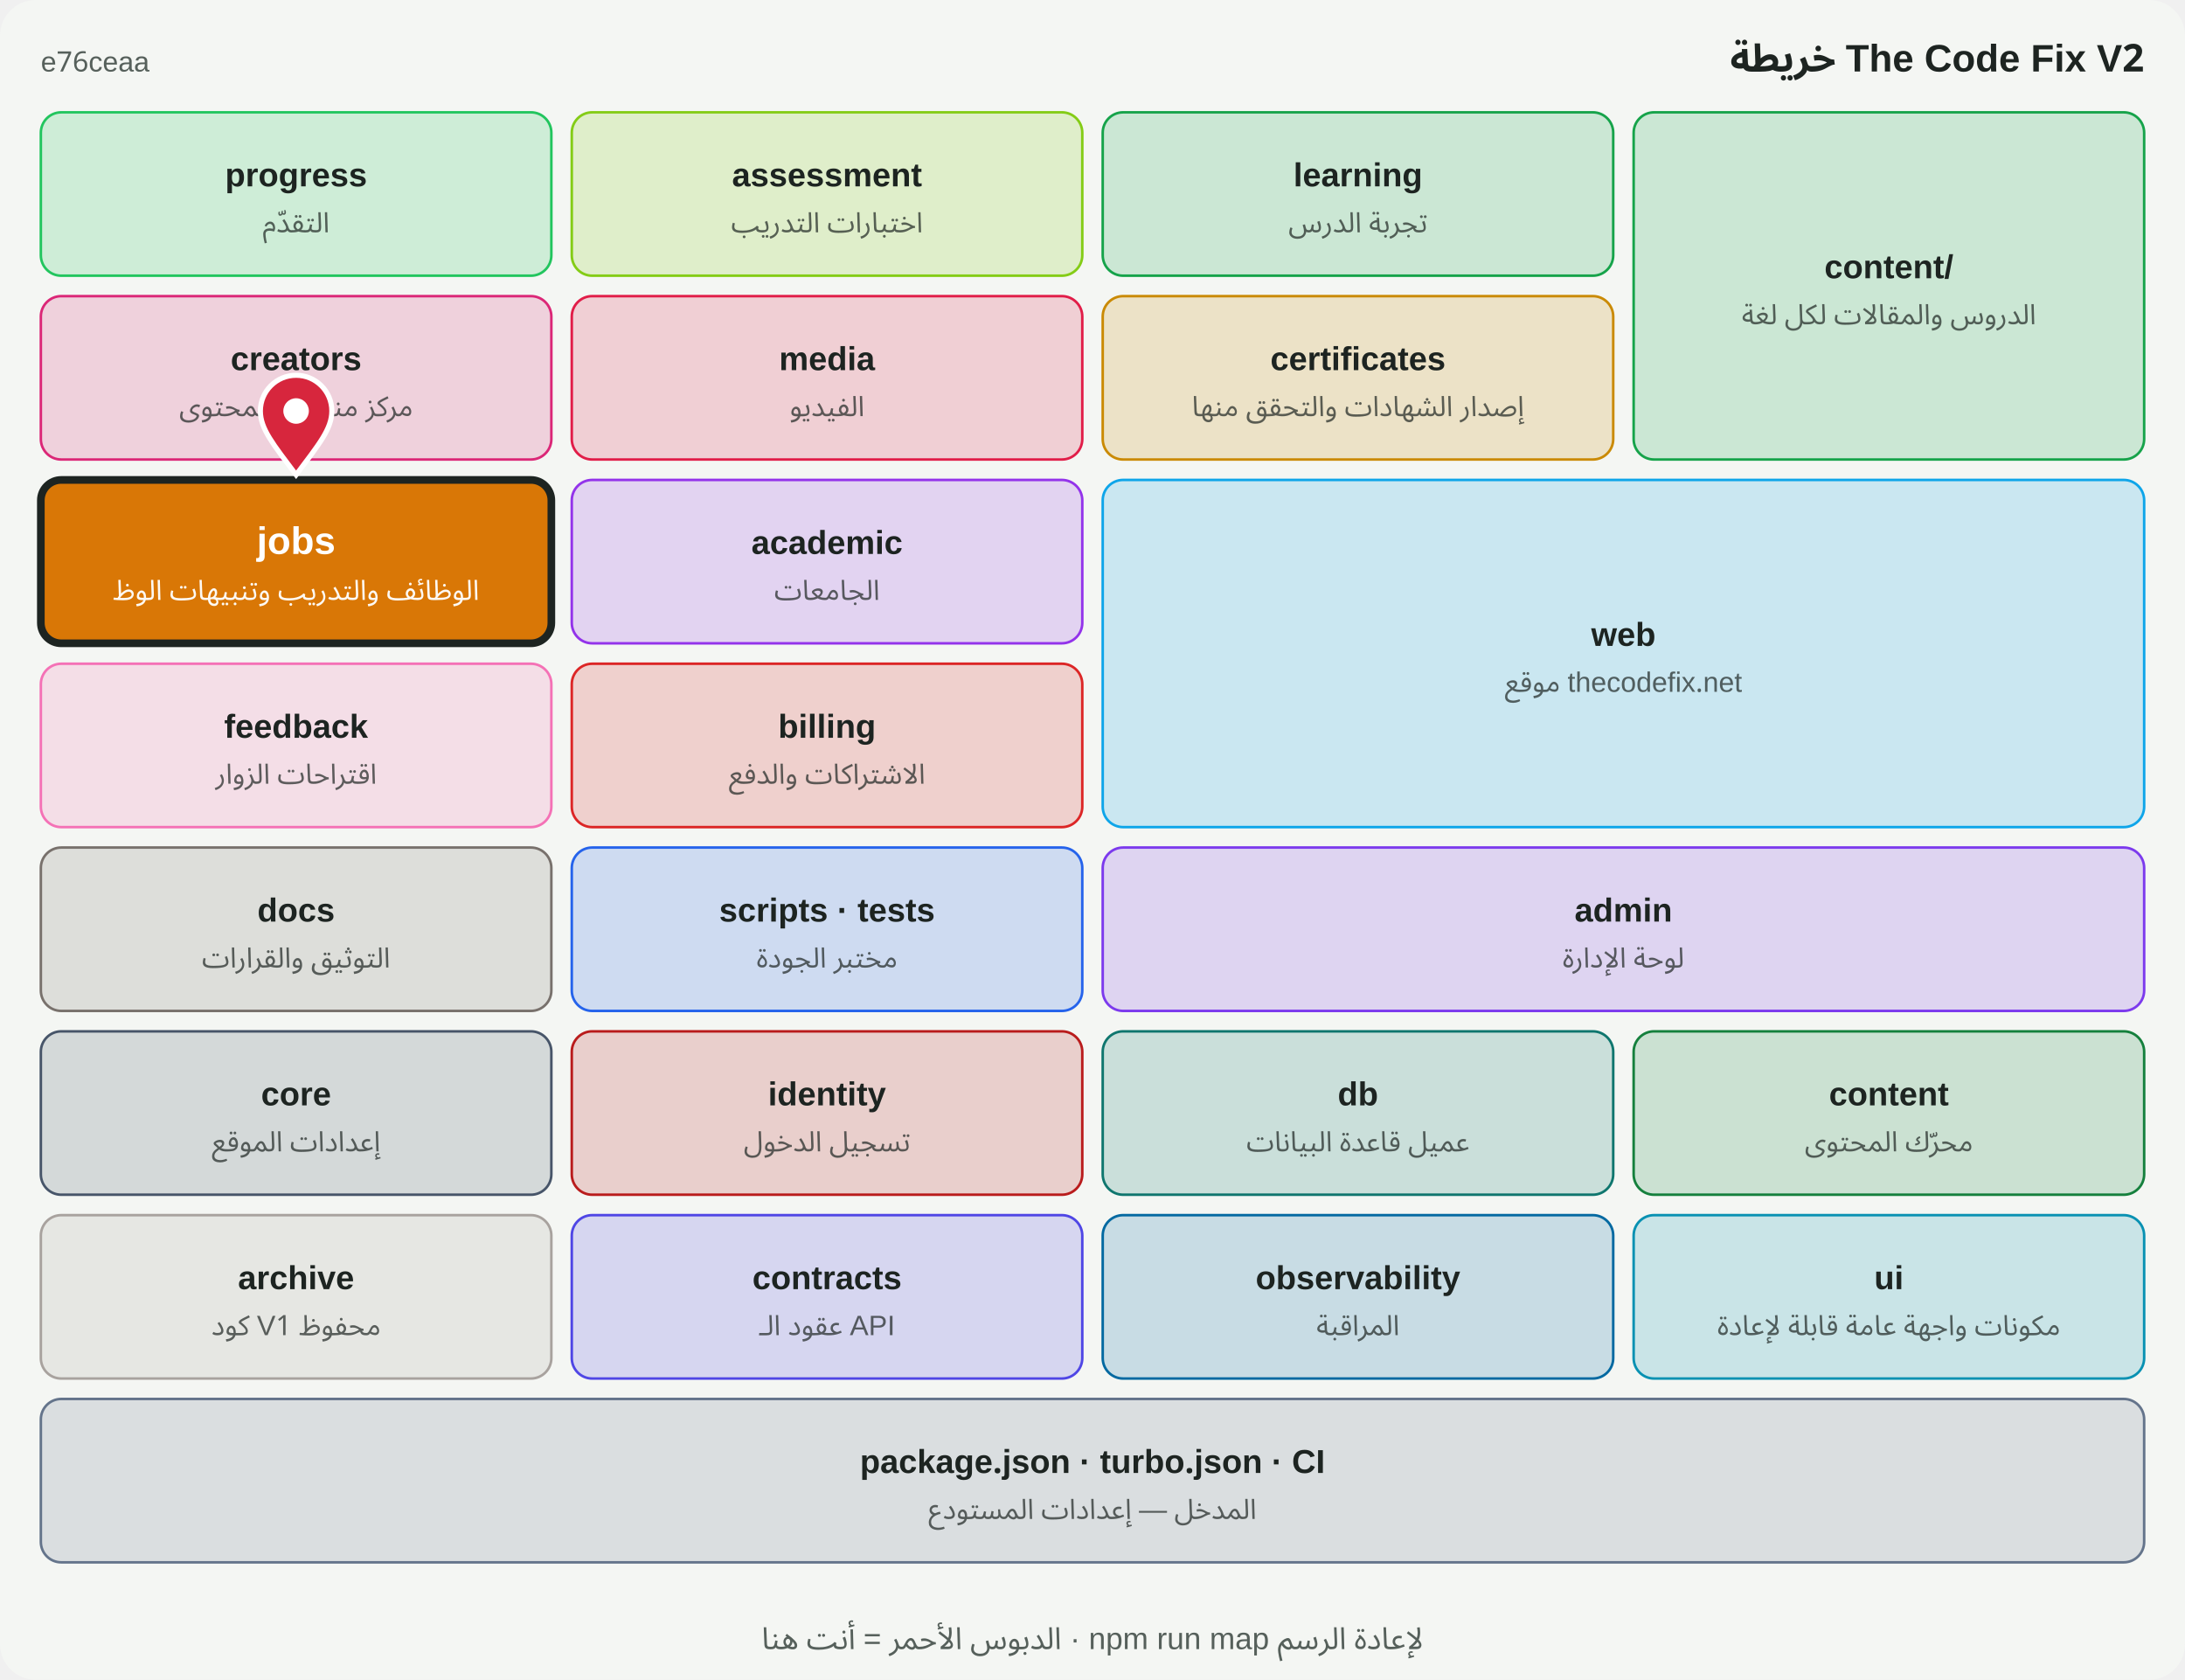
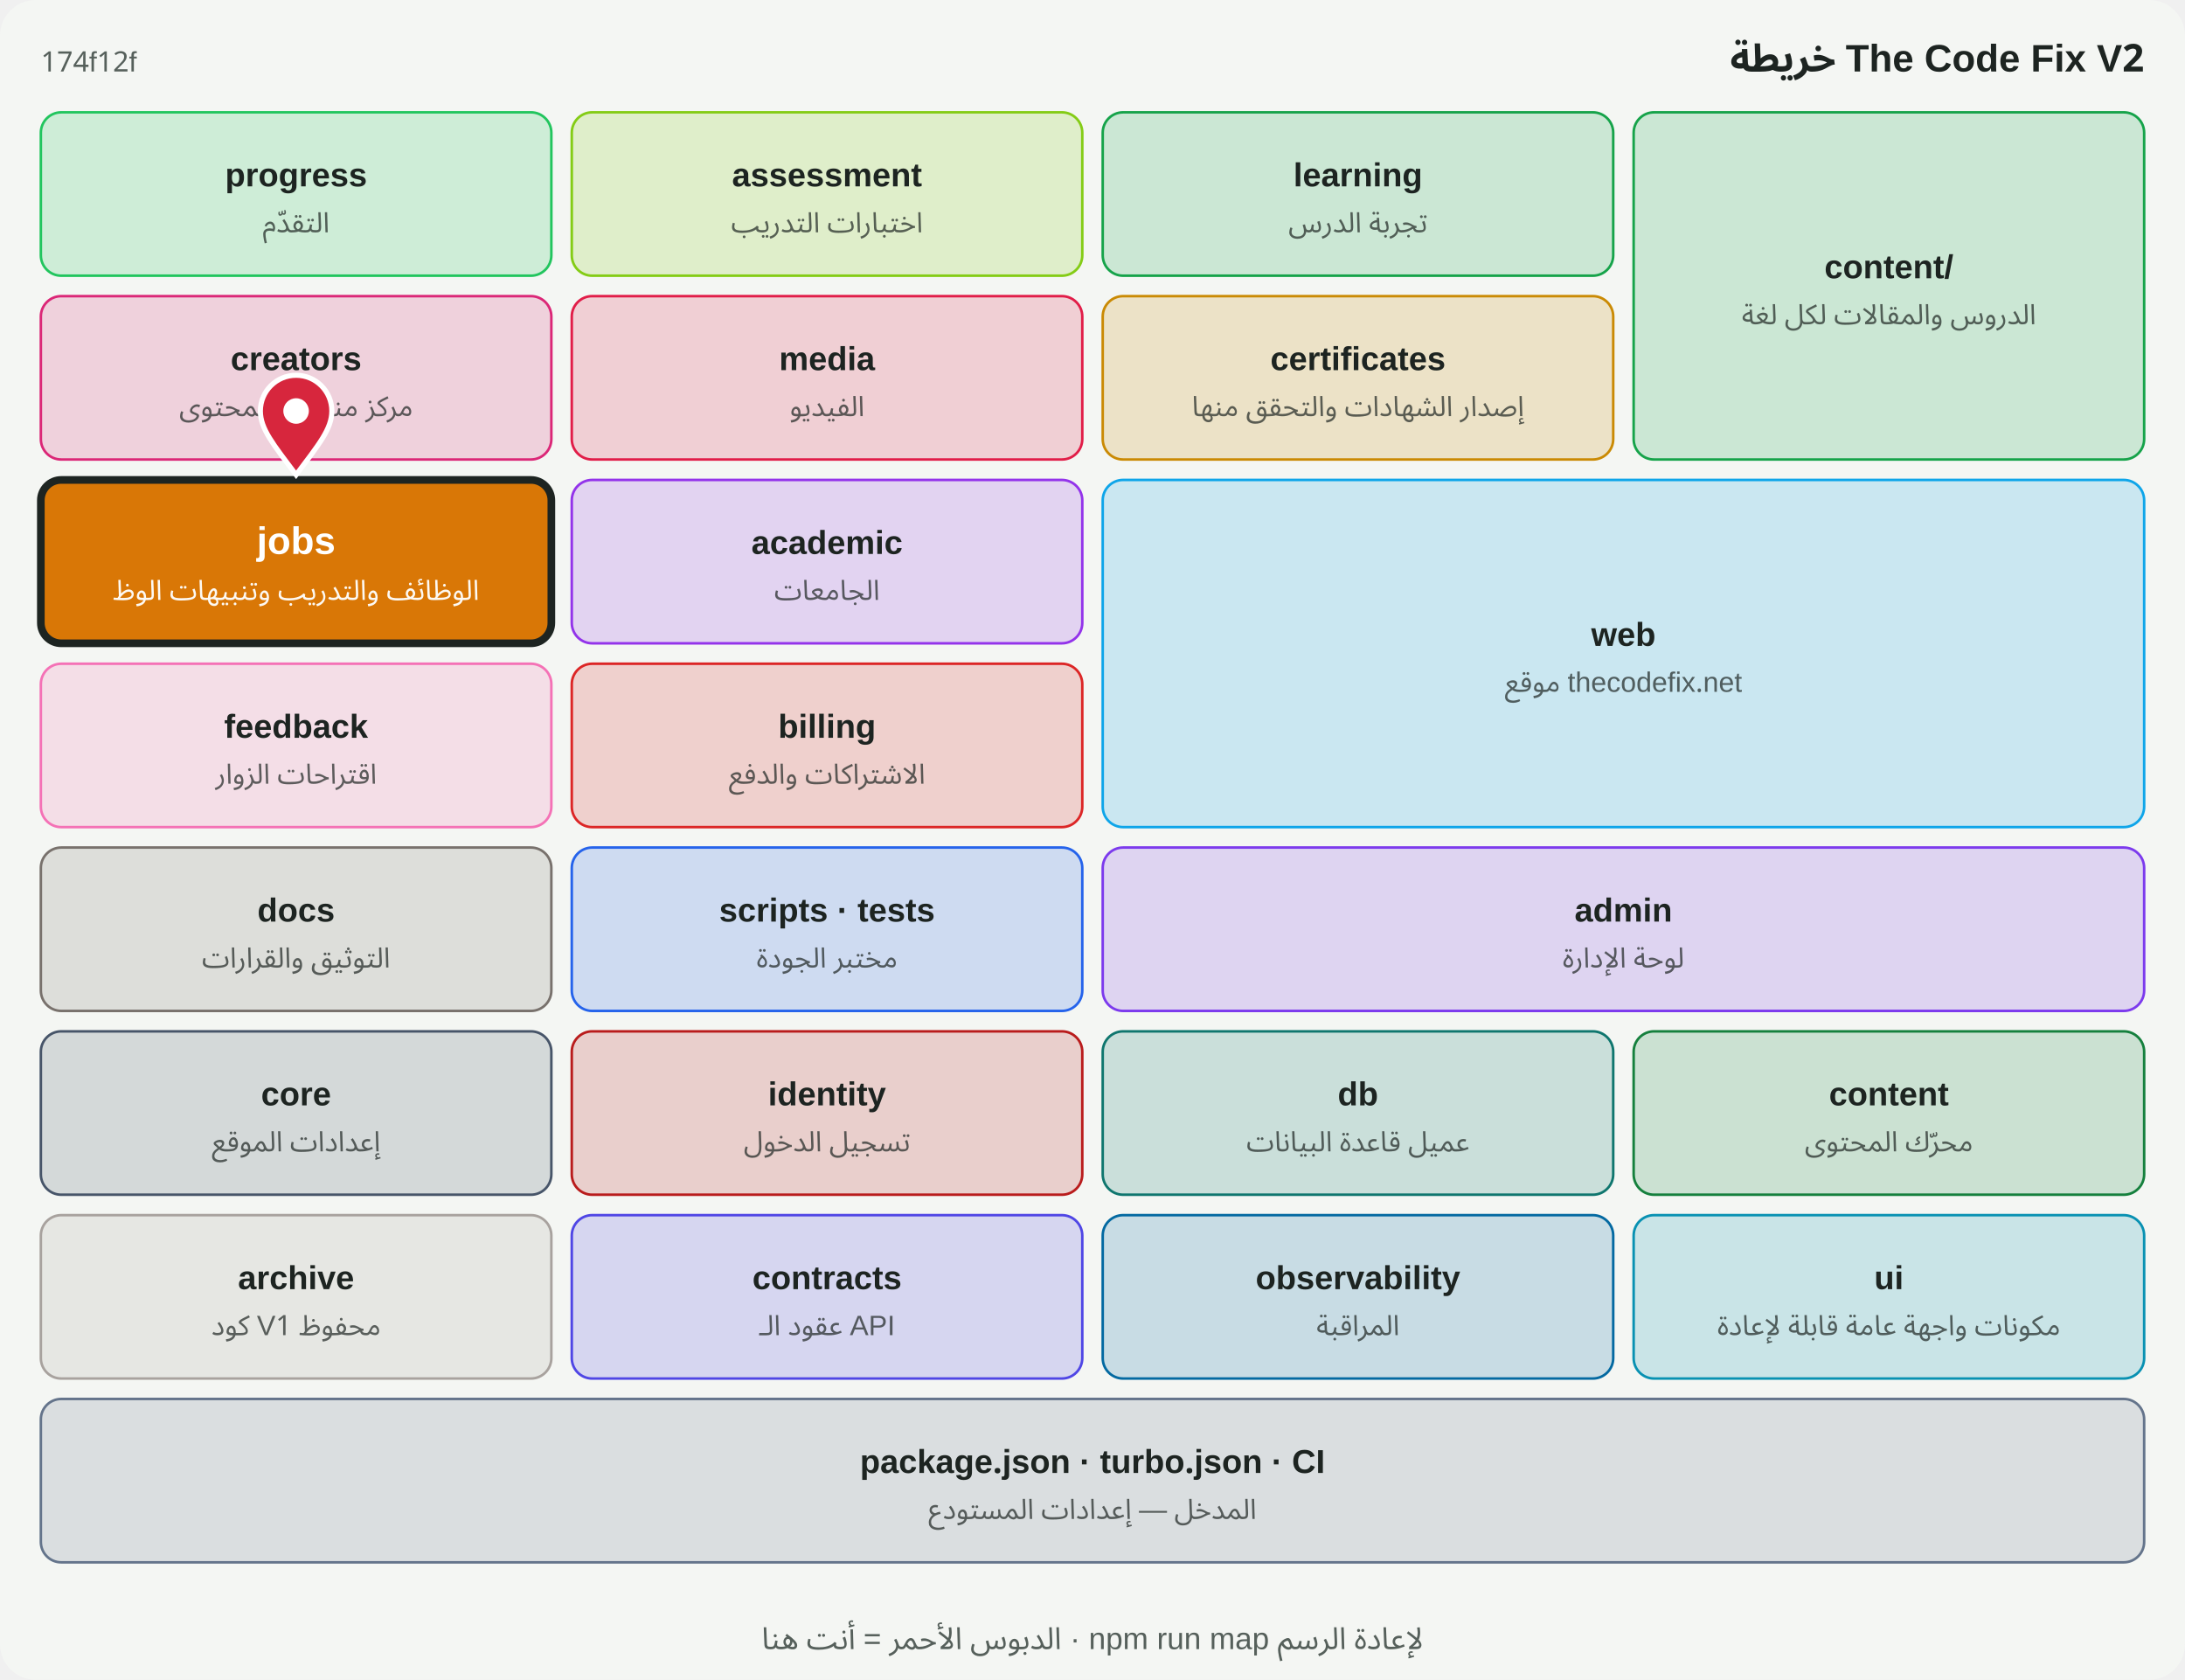
<svg xmlns="http://www.w3.org/2000/svg" viewBox="0 0 856 658" width="856" height="658" font-family="'Segoe UI', Tahoma, 'Noto Sans Arabic', Arial, sans-serif" role="img" aria-label="خريطة مشروع The Code Fix — الوظائف والتدريب وتنبيهات الوظائف (@tcf/jobs)">
  <rect width="856" height="658" rx="14" fill="#f4f6f3" />
  <text x="840" y="28" text-anchor="end" font-size="15" font-weight="700" fill="#1d2421">خريطة The Code Fix V2</text>
-   <text x="16" y="28" font-size="11" fill="#56605b">e76ceaa</text>
+   <text x="16" y="28" font-size="11" fill="#56605b">174f12f</text>
  <g>
    <rect x="640" y="44" width="200" height="136" rx="8" fill="#16a34a" fill-opacity="0.18" stroke="#16a34a" stroke-width="1" />
    <text x="740" y="109" text-anchor="middle" font-size="13" font-weight="600" fill="#1d2421">content/</text>
    <text x="740" y="127" text-anchor="middle" font-size="11" fill="#1d2421" fill-opacity="0.7">الدروس والمقالات لكل لغة</text>
  </g>
  <g>
    <rect x="432" y="44" width="200" height="64" rx="8" fill="#16a34a" fill-opacity="0.18" stroke="#16a34a" stroke-width="1" />
    <text x="532" y="73" text-anchor="middle" font-size="13" font-weight="600" fill="#1d2421">learning</text>
    <text x="532" y="91" text-anchor="middle" font-size="11" fill="#1d2421" fill-opacity="0.7">تجربة الدرس</text>
  </g>
  <g>
    <rect x="224" y="44" width="200" height="64" rx="8" fill="#84cc16" fill-opacity="0.18" stroke="#84cc16" stroke-width="1" />
    <text x="324" y="73" text-anchor="middle" font-size="13" font-weight="600" fill="#1d2421">assessment</text>
    <text x="324" y="91" text-anchor="middle" font-size="11" fill="#1d2421" fill-opacity="0.7">اختبارات التدريب</text>
  </g>
  <g>
    <rect x="16" y="44" width="200" height="64" rx="8" fill="#22c55e" fill-opacity="0.18" stroke="#22c55e" stroke-width="1" />
    <text x="116" y="73" text-anchor="middle" font-size="13" font-weight="600" fill="#1d2421">progress</text>
    <text x="116" y="91" text-anchor="middle" font-size="11" fill="#1d2421" fill-opacity="0.7">التقدّم</text>
  </g>
  <g>
    <rect x="432" y="116" width="200" height="64" rx="8" fill="#ca8a04" fill-opacity="0.18" stroke="#ca8a04" stroke-width="1" />
    <text x="532" y="145" text-anchor="middle" font-size="13" font-weight="600" fill="#1d2421">certificates</text>
    <text x="532" y="163" text-anchor="middle" font-size="11" fill="#1d2421" fill-opacity="0.7">إصدار الشهادات والتحقق منها</text>
  </g>
  <g>
    <rect x="224" y="116" width="200" height="64" rx="8" fill="#e11d48" fill-opacity="0.18" stroke="#e11d48" stroke-width="1" />
    <text x="324" y="145" text-anchor="middle" font-size="13" font-weight="600" fill="#1d2421">media</text>
    <text x="324" y="163" text-anchor="middle" font-size="11" fill="#1d2421" fill-opacity="0.7">الفيديو</text>
  </g>
  <g>
    <rect x="16" y="116" width="200" height="64" rx="8" fill="#db2777" fill-opacity="0.18" stroke="#db2777" stroke-width="1" />
    <text x="116" y="145" text-anchor="middle" font-size="13" font-weight="600" fill="#1d2421">creators</text>
    <text x="116" y="163" text-anchor="middle" font-size="11" fill="#1d2421" fill-opacity="0.7">مركز منشئي المحتوى</text>
  </g>
  <g>
    <rect x="432" y="188" width="408" height="136" rx="8" fill="#0ea5e9" fill-opacity="0.18" stroke="#0ea5e9" stroke-width="1" />
    <text x="636" y="253" text-anchor="middle" font-size="13" font-weight="600" fill="#1d2421">web</text>
    <text x="636" y="271" text-anchor="middle" font-size="11" fill="#1d2421" fill-opacity="0.7">موقع thecodefix.net</text>
  </g>
  <g>
    <rect x="224" y="188" width="200" height="64" rx="8" fill="#9333ea" fill-opacity="0.18" stroke="#9333ea" stroke-width="1" />
    <text x="324" y="217" text-anchor="middle" font-size="13" font-weight="600" fill="#1d2421">academic</text>
    <text x="324" y="235" text-anchor="middle" font-size="11" fill="#1d2421" fill-opacity="0.7">الجامعات</text>
  </g>
  <g>
    <rect x="16" y="188" width="200" height="64" rx="8" fill="#d97706" fill-opacity="1" stroke="#1d2421" stroke-width="3" />
    <text x="116" y="217" text-anchor="middle" font-size="15" font-weight="700" fill="#ffffff">jobs</text>
    <text x="116" y="235" text-anchor="middle" font-size="11" fill="#ffffff" fill-opacity="0.95">الوظائف والتدريب وتنبيهات الوظ</text>
  </g>
  <path d="M116 186 c-9 -12 -14 -18 -14 -25 a14 14 0 0 1 28 0 c0 7 -5 13 -14 25z" fill="#d7263d" stroke="#fff" stroke-width="2" />
  <circle cx="116" cy="161" r="5" fill="#fff" />
  <g>
    <rect x="224" y="260" width="200" height="64" rx="8" fill="#dc2626" fill-opacity="0.18" stroke="#dc2626" stroke-width="1" />
    <text x="324" y="289" text-anchor="middle" font-size="13" font-weight="600" fill="#1d2421">billing</text>
    <text x="324" y="307" text-anchor="middle" font-size="11" fill="#1d2421" fill-opacity="0.7">الاشتراكات والدفع</text>
  </g>
  <g>
    <rect x="16" y="260" width="200" height="64" rx="8" fill="#f472b6" fill-opacity="0.18" stroke="#f472b6" stroke-width="1" />
    <text x="116" y="289" text-anchor="middle" font-size="13" font-weight="600" fill="#1d2421">feedback</text>
    <text x="116" y="307" text-anchor="middle" font-size="11" fill="#1d2421" fill-opacity="0.7">اقتراحات الزوار</text>
  </g>
  <g>
    <rect x="432" y="332" width="408" height="64" rx="8" fill="#7c3aed" fill-opacity="0.18" stroke="#7c3aed" stroke-width="1" />
    <text x="636" y="361" text-anchor="middle" font-size="13" font-weight="600" fill="#1d2421">admin</text>
    <text x="636" y="379" text-anchor="middle" font-size="11" fill="#1d2421" fill-opacity="0.7">لوحة الإدارة</text>
  </g>
  <g>
    <rect x="224" y="332" width="200" height="64" rx="8" fill="#2563eb" fill-opacity="0.18" stroke="#2563eb" stroke-width="1" />
    <text x="324" y="361" text-anchor="middle" font-size="13" font-weight="600" fill="#1d2421">scripts · tests</text>
    <text x="324" y="379" text-anchor="middle" font-size="11" fill="#1d2421" fill-opacity="0.7">مختبر الجودة</text>
  </g>
  <g>
    <rect x="16" y="332" width="200" height="64" rx="8" fill="#78716c" fill-opacity="0.18" stroke="#78716c" stroke-width="1" />
    <text x="116" y="361" text-anchor="middle" font-size="13" font-weight="600" fill="#1d2421">docs</text>
    <text x="116" y="379" text-anchor="middle" font-size="11" fill="#1d2421" fill-opacity="0.7">التوثيق والقرارات</text>
  </g>
  <g>
    <rect x="640" y="404" width="200" height="64" rx="8" fill="#15803d" fill-opacity="0.18" stroke="#15803d" stroke-width="1" />
    <text x="740" y="433" text-anchor="middle" font-size="13" font-weight="600" fill="#1d2421">content</text>
    <text x="740" y="451" text-anchor="middle" font-size="11" fill="#1d2421" fill-opacity="0.7">محرّك المحتوى</text>
  </g>
  <g>
    <rect x="432" y="404" width="200" height="64" rx="8" fill="#0f766e" fill-opacity="0.18" stroke="#0f766e" stroke-width="1" />
    <text x="532" y="433" text-anchor="middle" font-size="13" font-weight="600" fill="#1d2421">db</text>
    <text x="532" y="451" text-anchor="middle" font-size="11" fill="#1d2421" fill-opacity="0.7">عميل قاعدة البيانات</text>
  </g>
  <g>
    <rect x="224" y="404" width="200" height="64" rx="8" fill="#b91c1c" fill-opacity="0.18" stroke="#b91c1c" stroke-width="1" />
    <text x="324" y="433" text-anchor="middle" font-size="13" font-weight="600" fill="#1d2421">identity</text>
    <text x="324" y="451" text-anchor="middle" font-size="11" fill="#1d2421" fill-opacity="0.7">تسجيل الدخول</text>
  </g>
  <g>
    <rect x="16" y="404" width="200" height="64" rx="8" fill="#475569" fill-opacity="0.18" stroke="#475569" stroke-width="1" />
    <text x="116" y="433" text-anchor="middle" font-size="13" font-weight="600" fill="#1d2421">core</text>
    <text x="116" y="451" text-anchor="middle" font-size="11" fill="#1d2421" fill-opacity="0.7">إعدادات الموقع</text>
  </g>
  <g>
    <rect x="640" y="476" width="200" height="64" rx="8" fill="#0891b2" fill-opacity="0.18" stroke="#0891b2" stroke-width="1" />
    <text x="740" y="505" text-anchor="middle" font-size="13" font-weight="600" fill="#1d2421">ui</text>
    <text x="740" y="523" text-anchor="middle" font-size="11" fill="#1d2421" fill-opacity="0.7">مكونات واجهة عامة قابلة لإعادة</text>
  </g>
  <g>
    <rect x="432" y="476" width="200" height="64" rx="8" fill="#0369a1" fill-opacity="0.18" stroke="#0369a1" stroke-width="1" />
    <text x="532" y="505" text-anchor="middle" font-size="13" font-weight="600" fill="#1d2421">observability</text>
    <text x="532" y="523" text-anchor="middle" font-size="11" fill="#1d2421" fill-opacity="0.7">المراقبة</text>
  </g>
  <g>
    <rect x="224" y="476" width="200" height="64" rx="8" fill="#4f46e5" fill-opacity="0.18" stroke="#4f46e5" stroke-width="1" />
    <text x="324" y="505" text-anchor="middle" font-size="13" font-weight="600" fill="#1d2421">contracts</text>
    <text x="324" y="523" text-anchor="middle" font-size="11" fill="#1d2421" fill-opacity="0.7">عقود الـ API</text>
  </g>
  <g>
    <rect x="16" y="476" width="200" height="64" rx="8" fill="#a8a29e" fill-opacity="0.18" stroke="#a8a29e" stroke-width="1" />
    <text x="116" y="505" text-anchor="middle" font-size="13" font-weight="600" fill="#1d2421">archive</text>
    <text x="116" y="523" text-anchor="middle" font-size="11" fill="#1d2421" fill-opacity="0.7">كود V1 محفوظ</text>
  </g>
  <g>
    <rect x="16" y="548" width="824" height="64" rx="8" fill="#64748b" fill-opacity="0.18" stroke="#64748b" stroke-width="1" />
    <text x="428" y="577" text-anchor="middle" font-size="13" font-weight="600" fill="#1d2421">package.json · turbo.json · CI</text>
    <text x="428" y="595" text-anchor="middle" font-size="11" fill="#1d2421" fill-opacity="0.7">المدخل — إعدادات المستودع</text>
  </g>
  <text x="428" y="646" text-anchor="middle" font-size="12" fill="#56605b">الدبوس الأحمر = أنت هنا · npm run map لإعادة الرسم</text>
</svg>
